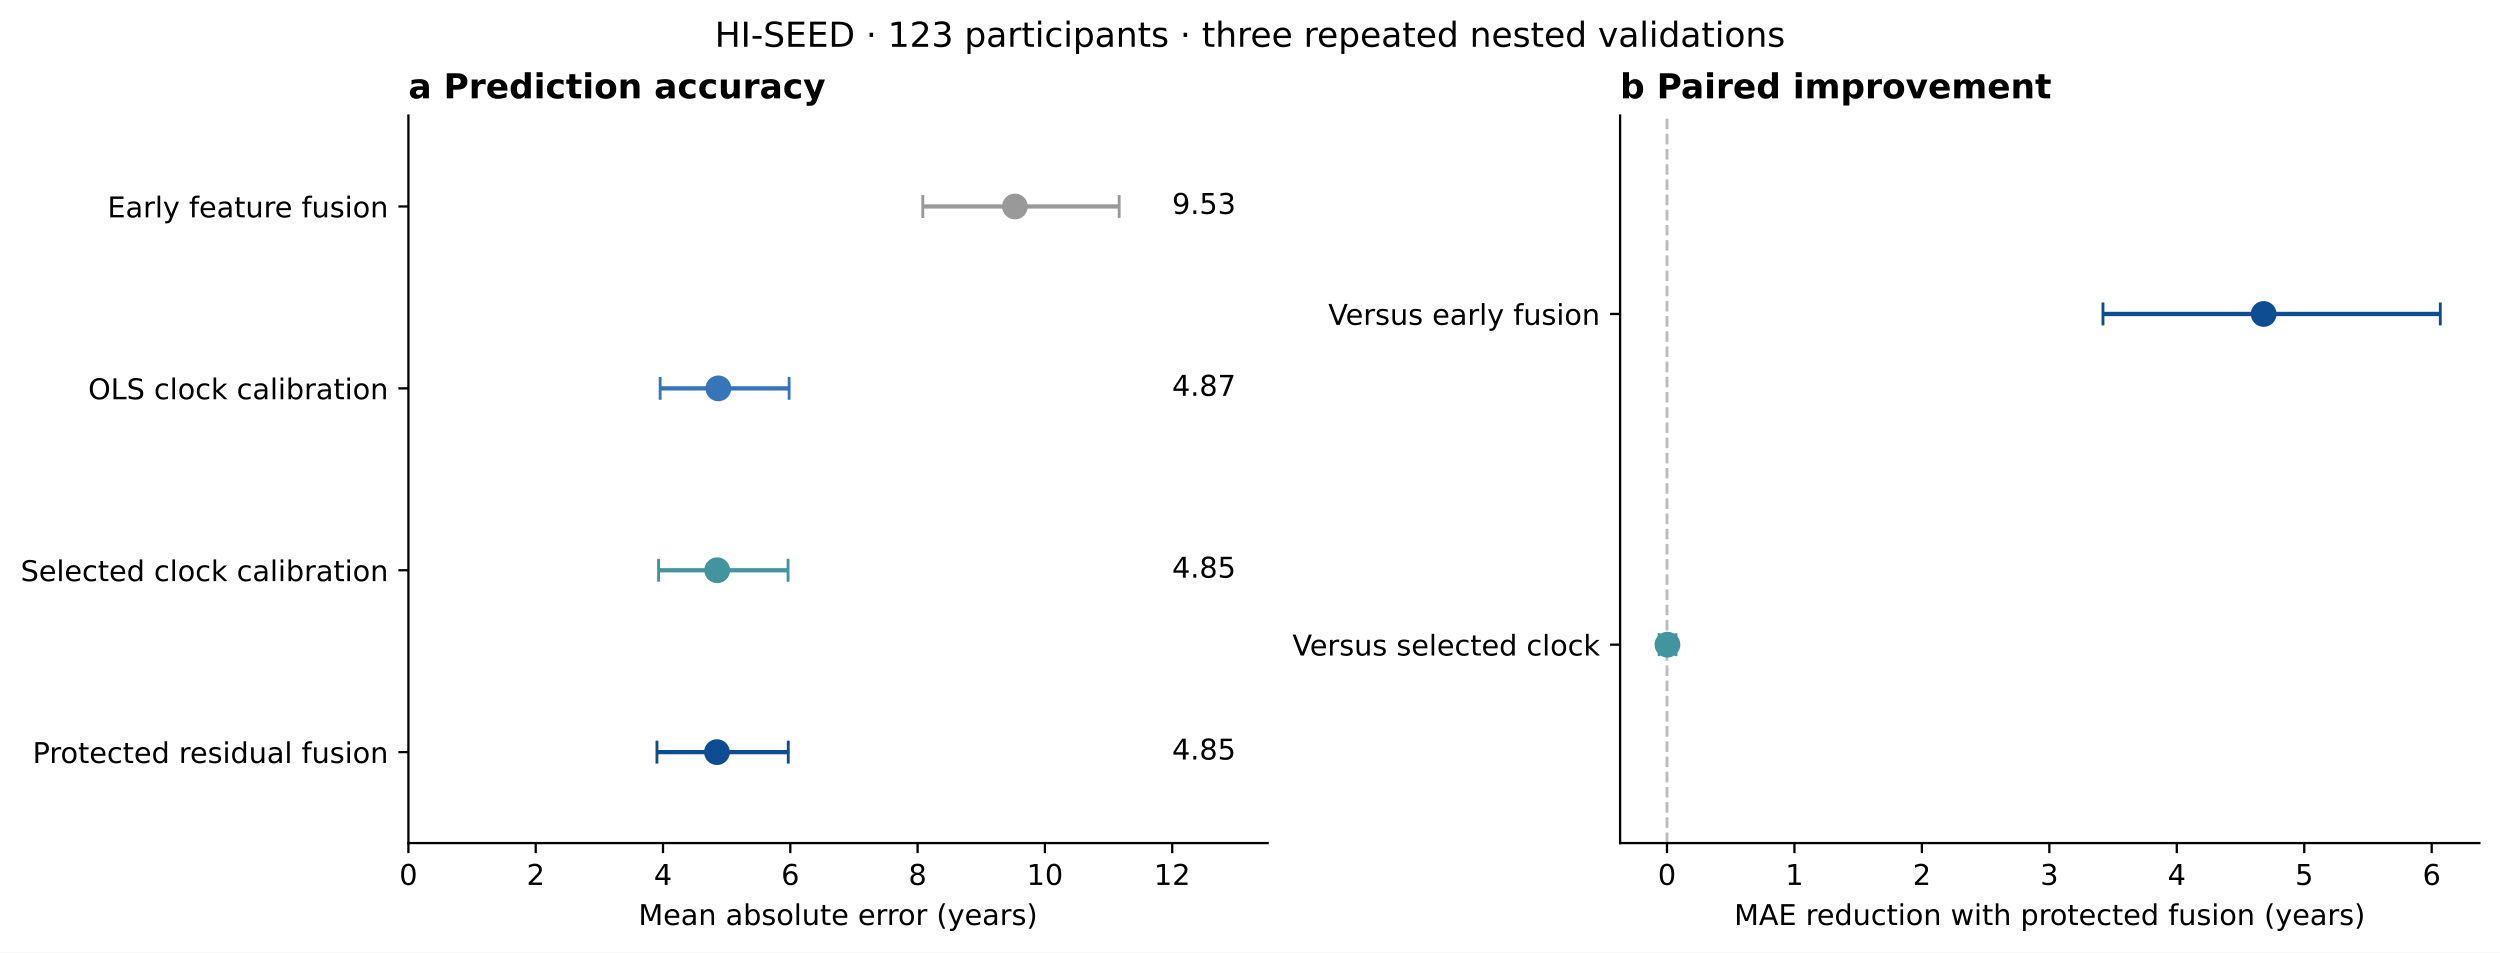
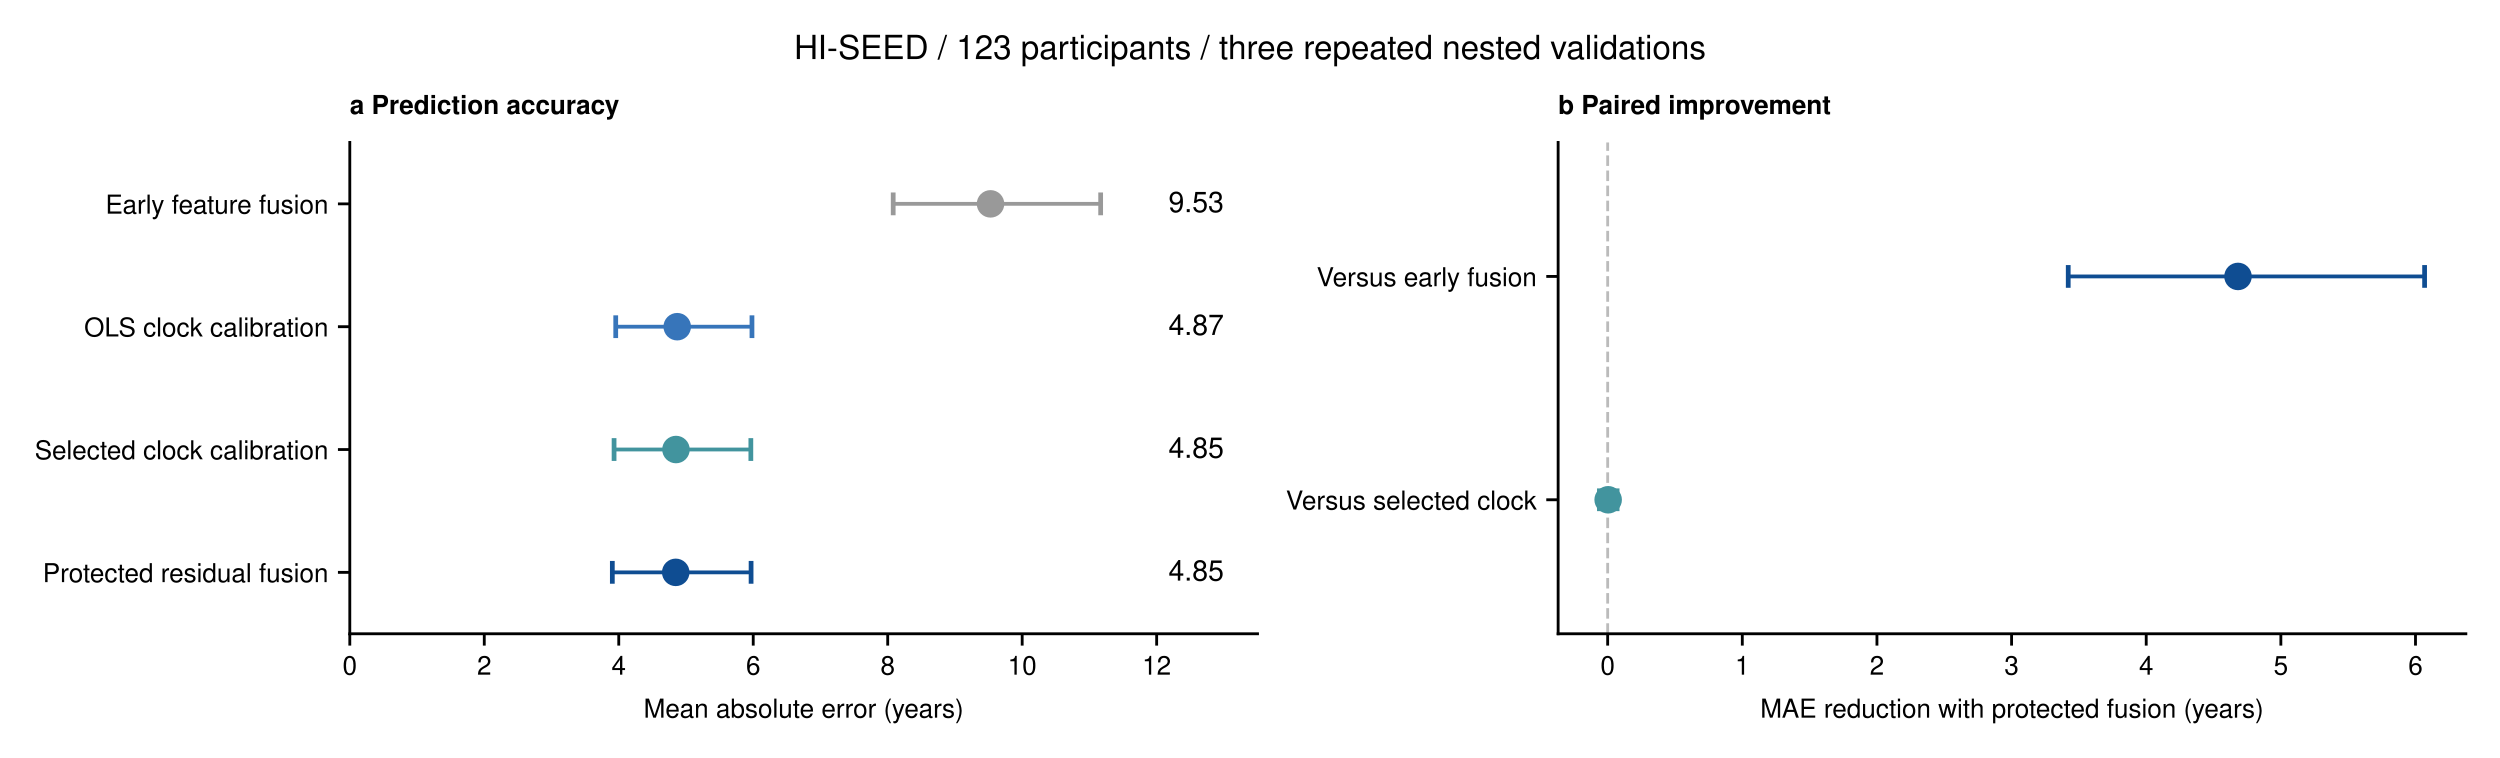
- <svg xmlns="http://www.w3.org/2000/svg" xmlns:xlink="http://www.w3.org/1999/xlink" width="872.4pt" height="332.4pt" viewBox="0 0 872.4 332.4" version="1.1">
+ <svg xmlns="http://www.w3.org/2000/svg" xmlns:xlink="http://www.w3.org/1999/xlink" width="527.14pt" height="159.699pt" viewBox="0 0 527.14 159.699" version="1.1">
  <defs>
    <style type="text/css">*{stroke-linejoin: round; stroke-linecap: butt}</style>
  </defs>
  <g id="figure_1">
    <g id="patch_1">
-       <path d="M 0 332.4  L 872.4 332.4  L 872.4 0  L 0 0  z " style="fill: #ffffff" />
+       <path d="M 0 159.699  L 527.14 159.699  L 527.14 0  L 0 0  z " style="fill: #ffffff; stroke: #ffffff; stroke-width: 0.35; stroke-linejoin: miter" />
    </g>
    <g id="axes_1">
      <g id="patch_2">
-         <path d="M 142.519 294.199  L 442.37 294.199  L 442.37 40.32  L 142.519 40.32  z " style="fill: #ffffff" />
+         <path d="M 73.757 133.635  L 265.155 133.635  L 265.155 30.035  L 73.757 30.035  z " style="fill: #ffffff" />
      </g>
      <g id="matplotlib.axis_1">
        <g id="xtick_1">
          <g id="line2d_1">
            <defs>
-               <path id="m201a383dfc" d="M 0 0  L 0 3.5  " style="stroke: #000000; stroke-width: 0.8" />
+               <path id="m4d671c7e8f" d="M 0 0  L 0 2.5  " style="stroke: #000000; stroke-width: 0.6" />
            </defs>
            <g>
-               <use xlink:href="#m201a383dfc" x="142.519" y="294.199" style="stroke: #000000; stroke-width: 0.8" />
+               <use xlink:href="#m4d671c7e8f" x="73.757" y="133.635" style="stroke: #000000; stroke-width: 0.6" />
            </g>
          </g>
          <g id="text_1">
-             <text style="font-size: 10px; font-family: 'DejaVu Sans'; text-anchor: middle" x="142.519" y="308.796" transform="rotate(-0 142.5188 308.7964)">0</text>
+             <text style="font-size: 5.5px; font-family: 'Helvetica'; text-anchor: middle" x="73.757" y="142.26" transform="rotate(-0 73.75719 142.2601)">0</text>
          </g>
        </g>
        <g id="xtick_2">
          <g id="line2d_2">
            <g>
-               <use xlink:href="#m201a383dfc" x="186.941" y="294.199" style="stroke: #000000; stroke-width: 0.8" />
+               <use xlink:href="#m4d671c7e8f" x="102.112" y="133.635" style="stroke: #000000; stroke-width: 0.6" />
            </g>
          </g>
          <g id="text_2">
-             <text style="font-size: 10px; font-family: 'DejaVu Sans'; text-anchor: middle" x="186.941" y="308.796" transform="rotate(-0 186.9411 308.7964)">2</text>
+             <text style="font-size: 5.5px; font-family: 'Helvetica'; text-anchor: middle" x="102.112" y="142.26" transform="rotate(-0 102.1124 142.2601)">2</text>
          </g>
        </g>
        <g id="xtick_3">
          <g id="line2d_3">
            <g>
-               <use xlink:href="#m201a383dfc" x="231.363" y="294.199" style="stroke: #000000; stroke-width: 0.8" />
+               <use xlink:href="#m4d671c7e8f" x="130.468" y="133.635" style="stroke: #000000; stroke-width: 0.6" />
            </g>
          </g>
          <g id="text_3">
-             <text style="font-size: 10px; font-family: 'DejaVu Sans'; text-anchor: middle" x="231.363" y="308.796" transform="rotate(-0 231.3634 308.7964)">4</text>
+             <text style="font-size: 5.5px; font-family: 'Helvetica'; text-anchor: middle" x="130.468" y="142.26" transform="rotate(-0 130.4676 142.2601)">4</text>
          </g>
        </g>
        <g id="xtick_4">
          <g id="line2d_4">
            <g>
-               <use xlink:href="#m201a383dfc" x="275.786" y="294.199" style="stroke: #000000; stroke-width: 0.8" />
+               <use xlink:href="#m4d671c7e8f" x="158.823" y="133.635" style="stroke: #000000; stroke-width: 0.6" />
            </g>
          </g>
          <g id="text_4">
-             <text style="font-size: 10px; font-family: 'DejaVu Sans'; text-anchor: middle" x="275.786" y="308.796" transform="rotate(-0 275.7858 308.7964)">6</text>
+             <text style="font-size: 5.5px; font-family: 'Helvetica'; text-anchor: middle" x="158.823" y="142.26" transform="rotate(-0 158.8228 142.2601)">6</text>
          </g>
        </g>
        <g id="xtick_5">
          <g id="line2d_5">
            <g>
-               <use xlink:href="#m201a383dfc" x="320.208" y="294.199" style="stroke: #000000; stroke-width: 0.8" />
+               <use xlink:href="#m4d671c7e8f" x="187.178" y="133.635" style="stroke: #000000; stroke-width: 0.6" />
            </g>
          </g>
          <g id="text_5">
-             <text style="font-size: 10px; font-family: 'DejaVu Sans'; text-anchor: middle" x="320.208" y="308.796" transform="rotate(-0 320.2081 308.7964)">8</text>
+             <text style="font-size: 5.5px; font-family: 'Helvetica'; text-anchor: middle" x="187.178" y="142.26" transform="rotate(-0 187.178 142.2601)">8</text>
          </g>
        </g>
        <g id="xtick_6">
          <g id="line2d_6">
            <g>
-               <use xlink:href="#m201a383dfc" x="364.63" y="294.199" style="stroke: #000000; stroke-width: 0.8" />
+               <use xlink:href="#m4d671c7e8f" x="215.533" y="133.635" style="stroke: #000000; stroke-width: 0.6" />
            </g>
          </g>
          <g id="text_6">
-             <text style="font-size: 10px; font-family: 'DejaVu Sans'; text-anchor: middle" x="364.63" y="308.796" transform="rotate(-0 364.6305 308.7964)">10</text>
+             <text style="font-size: 5.5px; font-family: 'Helvetica'; text-anchor: middle" x="215.533" y="142.26" transform="rotate(-0 215.5332 142.2601)">10</text>
          </g>
        </g>
        <g id="xtick_7">
          <g id="line2d_7">
            <g>
-               <use xlink:href="#m201a383dfc" x="409.053" y="294.199" style="stroke: #000000; stroke-width: 0.8" />
+               <use xlink:href="#m4d671c7e8f" x="243.888" y="133.635" style="stroke: #000000; stroke-width: 0.6" />
            </g>
          </g>
          <g id="text_7">
-             <text style="font-size: 10px; font-family: 'DejaVu Sans'; text-anchor: middle" x="409.053" y="308.796" transform="rotate(-0 409.0528 308.7964)">12</text>
+             <text style="font-size: 5.5px; font-family: 'Helvetica'; text-anchor: middle" x="243.888" y="142.26" transform="rotate(-0 243.8884 142.2601)">12</text>
          </g>
        </g>
        <g id="text_8">
-           <text style="font-size: 10px; font-family: 'DejaVu Sans'; text-anchor: middle" x="292.444" y="322.797" transform="rotate(-0 292.4442 322.7972)">Mean absolute error (years)</text>
+           <text style="font-size: 5.5px; font-family: 'Helvetica'; text-anchor: middle" x="169.456" y="151.32" transform="rotate(-0 169.456 151.3197)">Mean absolute error (years)</text>
        </g>
      </g>
      <g id="matplotlib.axis_2">
        <g id="ytick_1">
          <g id="line2d_8">
            <defs>
-               <path id="m3edc03105f" d="M 0 0  L -3.5 0  " style="stroke: #000000; stroke-width: 0.8" />
+               <path id="m6b822f44e5" d="M 0 0  L -2.5 0  " style="stroke: #000000; stroke-width: 0.6" />
            </defs>
            <g>
-               <use xlink:href="#m3edc03105f" x="142.519" y="72.054" style="stroke: #000000; stroke-width: 0.8" />
+               <use xlink:href="#m6b822f44e5" x="73.757" y="42.985" style="stroke: #000000; stroke-width: 0.6" />
            </g>
          </g>
          <g id="text_9">
-             <text style="font-size: 10px; font-family: 'DejaVu Sans'; text-anchor: end" x="135.519" y="75.854" transform="rotate(-0 135.5188 75.85366)">Early feature fusion</text>
+             <text style="font-size: 5.5px; font-family: 'Helvetica'; text-anchor: end" x="69.257" y="45.047" transform="rotate(-0 69.25719 45.04711)">Early feature fusion</text>
          </g>
        </g>
        <g id="ytick_2">
          <g id="line2d_9">
            <g>
-               <use xlink:href="#m3edc03105f" x="142.519" y="135.524" style="stroke: #000000; stroke-width: 0.8" />
+               <use xlink:href="#m6b822f44e5" x="73.757" y="68.885" style="stroke: #000000; stroke-width: 0.6" />
            </g>
          </g>
          <g id="text_10">
-             <text style="font-size: 10px; font-family: 'DejaVu Sans'; text-anchor: end" x="135.519" y="139.323" transform="rotate(-0 135.5188 139.3235)">OLS clock calibration</text>
+             <text style="font-size: 5.5px; font-family: 'Helvetica'; text-anchor: end" x="69.257" y="70.947" transform="rotate(-0 69.25719 70.94725)">OLS clock calibration</text>
          </g>
        </g>
        <g id="ytick_3">
          <g id="line2d_10">
            <g>
-               <use xlink:href="#m3edc03105f" x="142.519" y="198.994" style="stroke: #000000; stroke-width: 0.8" />
+               <use xlink:href="#m6b822f44e5" x="73.757" y="94.785" style="stroke: #000000; stroke-width: 0.6" />
            </g>
          </g>
          <g id="text_11">
-             <text style="font-size: 10px; font-family: 'DejaVu Sans'; text-anchor: end" x="135.519" y="202.793" transform="rotate(-0 135.5188 202.7933)">Selected clock calibration</text>
+             <text style="font-size: 5.5px; font-family: 'Helvetica'; text-anchor: end" x="69.257" y="96.847" transform="rotate(-0 69.25719 96.84739)">Selected clock calibration</text>
          </g>
        </g>
        <g id="ytick_4">
          <g id="line2d_11">
            <g>
-               <use xlink:href="#m3edc03105f" x="142.519" y="262.464" style="stroke: #000000; stroke-width: 0.8" />
+               <use xlink:href="#m6b822f44e5" x="73.757" y="120.685" style="stroke: #000000; stroke-width: 0.6" />
            </g>
          </g>
          <g id="text_12">
-             <text style="font-size: 10px; font-family: 'DejaVu Sans'; text-anchor: end" x="135.519" y="266.263" transform="rotate(-0 135.5188 266.2631)">Protected residual fusion</text>
+             <text style="font-size: 5.5px; font-family: 'Helvetica'; text-anchor: end" x="69.257" y="122.748" transform="rotate(-0 69.25719 122.7475)">Protected residual fusion</text>
          </g>
        </g>
      </g>
      <g id="LineCollection_1">
-         <path d="M 322.022 72.054  L 390.551 72.054  " clip-path="url(#pdf445a672e)" style="fill: none; stroke: #999999; stroke-width: 1.5" />
+         <path d="M 188.336 42.985  L 232.079 42.985  " clip-path="url(#p0b048e8851)" style="fill: none; stroke: #999999; stroke-width: 0.8" />
      </g>
      <g id="line2d_12">
        <defs>
-           <path id="m2eddc396f1" d="M 0 4  L 0 -4  " style="stroke: #999999" />
-         </defs>
-         <g clip-path="url(#pdf445a672e)">
-           <use xlink:href="#m2eddc396f1" x="322.022" y="72.054" style="fill: #999999; stroke: #999999" />
+           <path id="m7dad4151fa" d="M 0 2.402  L 0 -2.402  " style="stroke: #999999" />
+         </defs>
+         <g clip-path="url(#p0b048e8851)">
+           <use xlink:href="#m7dad4151fa" x="188.336" y="42.985" style="fill: #999999; stroke: #999999" />
        </g>
      </g>
      <g id="line2d_13">
-         <g clip-path="url(#pdf445a672e)">
-           <use xlink:href="#m2eddc396f1" x="390.551" y="72.054" style="fill: #999999; stroke: #999999" />
+         <g clip-path="url(#p0b048e8851)">
+           <use xlink:href="#m7dad4151fa" x="232.079" y="42.985" style="fill: #999999; stroke: #999999" />
        </g>
      </g>
      <g id="LineCollection_2">
-         <path d="M 230.365 135.524  L 275.369 135.524  " clip-path="url(#pdf445a672e)" style="fill: none; stroke: #3775ba; stroke-width: 1.5" />
+         <path d="M 129.83 68.885  L 158.557 68.885  " clip-path="url(#p0b048e8851)" style="fill: none; stroke: #3775ba; stroke-width: 0.8" />
      </g>
      <g id="line2d_14">
        <defs>
-           <path id="m5cc542c931" d="M 0 4  L 0 -4  " style="stroke: #3775ba" />
-         </defs>
-         <g clip-path="url(#pdf445a672e)">
-           <use xlink:href="#m5cc542c931" x="230.365" y="135.524" style="fill: #3775ba; stroke: #3775ba" />
+           <path id="m6af63e01e4" d="M 0 2.402  L 0 -2.402  " style="stroke: #3775ba" />
+         </defs>
+         <g clip-path="url(#p0b048e8851)">
+           <use xlink:href="#m6af63e01e4" x="129.83" y="68.885" style="fill: #3775ba; stroke: #3775ba" />
        </g>
      </g>
      <g id="line2d_15">
-         <g clip-path="url(#pdf445a672e)">
-           <use xlink:href="#m5cc542c931" x="275.369" y="135.524" style="fill: #3775ba; stroke: #3775ba" />
+         <g clip-path="url(#p0b048e8851)">
+           <use xlink:href="#m6af63e01e4" x="158.557" y="68.885" style="fill: #3775ba; stroke: #3775ba" />
        </g>
      </g>
      <g id="LineCollection_3">
-         <path d="M 229.816 198.994  L 274.999 198.994  " clip-path="url(#pdf445a672e)" style="fill: none; stroke: #42949e; stroke-width: 1.5" />
+         <path d="M 129.48 94.785  L 158.32 94.785  " clip-path="url(#p0b048e8851)" style="fill: none; stroke: #42949e; stroke-width: 0.8" />
      </g>
      <g id="line2d_16">
        <defs>
-           <path id="m92fc627b22" d="M 0 4  L 0 -4  " style="stroke: #42949e" />
-         </defs>
-         <g clip-path="url(#pdf445a672e)">
-           <use xlink:href="#m92fc627b22" x="229.816" y="198.994" style="fill: #42949e; stroke: #42949e" />
+           <path id="m898da87ef6" d="M 0 2.402  L 0 -2.402  " style="stroke: #42949e" />
+         </defs>
+         <g clip-path="url(#p0b048e8851)">
+           <use xlink:href="#m898da87ef6" x="129.48" y="94.785" style="fill: #42949e; stroke: #42949e" />
        </g>
      </g>
      <g id="line2d_17">
-         <g clip-path="url(#pdf445a672e)">
-           <use xlink:href="#m92fc627b22" x="274.999" y="198.994" style="fill: #42949e; stroke: #42949e" />
+         <g clip-path="url(#p0b048e8851)">
+           <use xlink:href="#m898da87ef6" x="158.32" y="94.785" style="fill: #42949e; stroke: #42949e" />
        </g>
      </g>
      <g id="LineCollection_4">
-         <path d="M 229.243 262.464  L 275.076 262.464  " clip-path="url(#pdf445a672e)" style="fill: none; stroke: #0f4d92; stroke-width: 1.5" />
+         <path d="M 129.114 120.685  L 158.37 120.685  " clip-path="url(#p0b048e8851)" style="fill: none; stroke: #0f4d92; stroke-width: 0.8" />
      </g>
      <g id="line2d_18">
        <defs>
-           <path id="md9ee0b9375" d="M 0 4  L 0 -4  " style="stroke: #0f4d92" />
-         </defs>
-         <g clip-path="url(#pdf445a672e)">
-           <use xlink:href="#md9ee0b9375" x="229.243" y="262.464" style="fill: #0f4d92; stroke: #0f4d92" />
+           <path id="mfb9fcc4a09" d="M 0 2.402  L 0 -2.402  " style="stroke: #0f4d92" />
+         </defs>
+         <g clip-path="url(#p0b048e8851)">
+           <use xlink:href="#mfb9fcc4a09" x="129.114" y="120.685" style="fill: #0f4d92; stroke: #0f4d92" />
        </g>
      </g>
      <g id="line2d_19">
-         <g clip-path="url(#pdf445a672e)">
-           <use xlink:href="#md9ee0b9375" x="275.076" y="262.464" style="fill: #0f4d92; stroke: #0f4d92" />
+         <g clip-path="url(#p0b048e8851)">
+           <use xlink:href="#mfb9fcc4a09" x="158.37" y="120.685" style="fill: #0f4d92; stroke: #0f4d92" />
        </g>
      </g>
      <g id="line2d_20">
        <defs>
-           <path id="mf22016a565" d="M 0 4  C 1.061 4 2.078 3.579 2.828 2.828  C 3.579 2.078 4 1.061 4 0  C 4 -1.061 3.579 -2.078 2.828 -2.828  C 2.078 -3.579 1.061 -4 0 -4  C -1.061 -4 -2.078 -3.579 -2.828 -2.828  C -3.579 -2.078 -4 -1.061 -4 0  C -4 1.061 -3.579 2.078 -2.828 2.828  C -2.078 3.579 -1.061 4 0 4  z " style="stroke: #999999" />
-         </defs>
-         <g clip-path="url(#pdf445a672e)">
-           <use xlink:href="#mf22016a565" x="354.174" y="72.054" style="fill: #999999; stroke: #999999" />
+           <path id="mfd7b5ed009" d="M 0 2.402  C 0.637 2.402 1.248 2.149 1.698 1.698  C 2.149 1.248 2.402 0.637 2.402 0  C 2.402 -0.637 2.149 -1.248 1.698 -1.698  C 1.248 -2.149 0.637 -2.402 0 -2.402  C -0.637 -2.402 -1.248 -2.149 -1.698 -1.698  C -2.149 -1.248 -2.402 -0.637 -2.402 0  C -2.402 0.637 -2.149 1.248 -1.698 1.698  C -1.248 2.149 -0.637 2.402 0 2.402  z " style="stroke: #999999" />
+         </defs>
+         <g clip-path="url(#p0b048e8851)">
+           <use xlink:href="#mfd7b5ed009" x="208.859" y="42.985" style="fill: #999999; stroke: #999999" />
        </g>
      </g>
      <g id="line2d_21">
        <defs>
-           <path id="m2fa9da4139" d="M 0 4  C 1.061 4 2.078 3.579 2.828 2.828  C 3.579 2.078 4 1.061 4 0  C 4 -1.061 3.579 -2.078 2.828 -2.828  C 2.078 -3.579 1.061 -4 0 -4  C -1.061 -4 -2.078 -3.579 -2.828 -2.828  C -3.579 -2.078 -4 -1.061 -4 0  C -4 1.061 -3.579 2.078 -2.828 2.828  C -2.078 3.579 -1.061 4 0 4  z " style="stroke: #3775ba" />
-         </defs>
-         <g clip-path="url(#pdf445a672e)">
-           <use xlink:href="#m2fa9da4139" x="250.678" y="135.524" style="fill: #3775ba; stroke: #3775ba" />
+           <path id="mc612a18817" d="M 0 2.402  C 0.637 2.402 1.248 2.149 1.698 1.698  C 2.149 1.248 2.402 0.637 2.402 0  C 2.402 -0.637 2.149 -1.248 1.698 -1.698  C 1.248 -2.149 0.637 -2.402 0 -2.402  C -0.637 -2.402 -1.248 -2.149 -1.698 -1.698  C -2.149 -1.248 -2.402 -0.637 -2.402 0  C -2.402 0.637 -2.149 1.248 -1.698 1.698  C -1.248 2.149 -0.637 2.402 0 2.402  z " style="stroke: #3775ba" />
+         </defs>
+         <g clip-path="url(#p0b048e8851)">
+           <use xlink:href="#mc612a18817" x="142.796" y="68.885" style="fill: #3775ba; stroke: #3775ba" />
        </g>
      </g>
      <g id="line2d_22">
        <defs>
-           <path id="m7683d4beba" d="M 0 4  C 1.061 4 2.078 3.579 2.828 2.828  C 3.579 2.078 4 1.061 4 0  C 4 -1.061 3.579 -2.078 2.828 -2.828  C 2.078 -3.579 1.061 -4 0 -4  C -1.061 -4 -2.078 -3.579 -2.828 -2.828  C -3.579 -2.078 -4 -1.061 -4 0  C -4 1.061 -3.579 2.078 -2.828 2.828  C -2.078 3.579 -1.061 4 0 4  z " style="stroke: #42949e" />
-         </defs>
-         <g clip-path="url(#pdf445a672e)">
-           <use xlink:href="#m7683d4beba" x="250.268" y="198.994" style="fill: #42949e; stroke: #42949e" />
+           <path id="m1b5dab925c" d="M 0 2.402  C 0.637 2.402 1.248 2.149 1.698 1.698  C 2.149 1.248 2.402 0.637 2.402 0  C 2.402 -0.637 2.149 -1.248 1.698 -1.698  C 1.248 -2.149 0.637 -2.402 0 -2.402  C -0.637 -2.402 -1.248 -2.149 -1.698 -1.698  C -2.149 -1.248 -2.402 -0.637 -2.402 0  C -2.402 0.637 -2.149 1.248 -1.698 1.698  C -1.248 2.149 -0.637 2.402 0 2.402  z " style="stroke: #42949e" />
+         </defs>
+         <g clip-path="url(#p0b048e8851)">
+           <use xlink:href="#m1b5dab925c" x="142.534" y="94.785" style="fill: #42949e; stroke: #42949e" />
        </g>
      </g>
      <g id="line2d_23">
        <defs>
-           <path id="ma11f805a1c" d="M 0 4  C 1.061 4 2.078 3.579 2.828 2.828  C 3.579 2.078 4 1.061 4 0  C 4 -1.061 3.579 -2.078 2.828 -2.828  C 2.078 -3.579 1.061 -4 0 -4  C -1.061 -4 -2.078 -3.579 -2.828 -2.828  C -3.579 -2.078 -4 -1.061 -4 0  C -4 1.061 -3.579 2.078 -2.828 2.828  C -2.078 3.579 -1.061 4 0 4  z " style="stroke: #0f4d92" />
-         </defs>
-         <g clip-path="url(#pdf445a672e)">
-           <use xlink:href="#ma11f805a1c" x="250.187" y="262.464" style="fill: #0f4d92; stroke: #0f4d92" />
+           <path id="m82078b63e0" d="M 0 2.402  C 0.637 2.402 1.248 2.149 1.698 1.698  C 2.149 1.248 2.402 0.637 2.402 0  C 2.402 -0.637 2.149 -1.248 1.698 -1.698  C 1.248 -2.149 0.637 -2.402 0 -2.402  C -0.637 -2.402 -1.248 -2.149 -1.698 -1.698  C -2.149 -1.248 -2.402 -0.637 -2.402 0  C -2.402 0.637 -2.149 1.248 -1.698 1.698  C -1.248 2.149 -0.637 2.402 0 2.402  z " style="stroke: #0f4d92" />
+         </defs>
+         <g clip-path="url(#p0b048e8851)">
+           <use xlink:href="#m82078b63e0" x="142.483" y="120.685" style="fill: #0f4d92; stroke: #0f4d92" />
        </g>
      </g>
      <g id="patch_3">
-         <path d="M 142.519 294.199  L 142.519 40.32  " style="fill: none; stroke: #000000; stroke-width: 0.8; stroke-linejoin: miter; stroke-linecap: square" />
+         <path d="M 73.757 133.635  L 73.757 30.035  " style="fill: none; stroke: #000000; stroke-width: 0.6; stroke-linejoin: miter; stroke-linecap: square" />
      </g>
      <g id="patch_4">
-         <path d="M 142.519 294.199  L 442.37 294.199  " style="fill: none; stroke: #000000; stroke-width: 0.8; stroke-linejoin: miter; stroke-linecap: square" />
+         <path d="M 73.757 133.635  L 265.155 133.635  " style="fill: none; stroke: #000000; stroke-width: 0.6; stroke-linejoin: miter; stroke-linecap: square" />
      </g>
      <g id="text_13">
-         <text style="font-size: 10px; font-family: 'DejaVu Sans'; text-anchor: end" x="431.264" y="74.652" transform="rotate(-0 431.264 74.6521)">9.53</text>
+         <text style="font-size: 6.004px; font-family: 'Helvetica'; text-anchor: end" x="258.066" y="44.726" transform="rotate(-0 258.066 44.72599)">9.53</text>
      </g>
      <g id="text_14">
-         <text style="font-size: 10px; font-family: 'DejaVu Sans'; text-anchor: end" x="431.264" y="138.122" transform="rotate(-0 431.264 138.1219)">4.87</text>
+         <text style="font-size: 6.004px; font-family: 'Helvetica'; text-anchor: end" x="258.066" y="70.626" transform="rotate(-0 258.066 70.62613)">4.87</text>
      </g>
      <g id="text_15">
-         <text style="font-size: 10px; font-family: 'DejaVu Sans'; text-anchor: end" x="431.264" y="201.592" transform="rotate(-0 431.264 201.5917)">4.85</text>
+         <text style="font-size: 6.004px; font-family: 'Helvetica'; text-anchor: end" x="258.066" y="96.526" transform="rotate(-0 258.066 96.52627)">4.85</text>
      </g>
      <g id="text_16">
-         <text style="font-size: 10px; font-family: 'DejaVu Sans'; text-anchor: end" x="431.264" y="265.061" transform="rotate(-0 431.264 265.0615)">4.85</text>
+         <text style="font-size: 6.004px; font-family: 'Helvetica'; text-anchor: end" x="258.066" y="122.426" transform="rotate(-0 258.066 122.4264)">4.85</text>
      </g>
      <g id="text_17">
-         <text style="font-weight: 700; font-size: 12px; font-family: 'DejaVu Sans'; text-anchor: start" x="142.519" y="34.32" transform="rotate(-0 142.5188 34.31954)">a  Prediction accuracy</text>
+         <text style="font-weight: 700; font-size: 5.5px; font-family: 'Helvetica'; text-anchor: start" x="73.757" y="24.035" transform="rotate(-0 73.75719 24.03454)">a  Prediction accuracy</text>
      </g>
    </g>
    <g id="axes_2">
      <g id="patch_5">
-         <path d="M 565.349 294.199  L 865.2 294.199  L 865.2 40.32  L 565.349 40.32  z " style="fill: #ffffff" />
+         <path d="M 328.542 133.635  L 519.94 133.635  L 519.94 30.035  L 328.542 30.035  z " style="fill: #ffffff" />
      </g>
      <g id="matplotlib.axis_3">
        <g id="xtick_8">
          <g id="line2d_24">
            <g>
-               <use xlink:href="#m201a383dfc" x="581.711" y="294.199" style="stroke: #000000; stroke-width: 0.8" />
+               <use xlink:href="#m4d671c7e8f" x="338.986" y="133.635" style="stroke: #000000; stroke-width: 0.6" />
            </g>
          </g>
          <g id="text_18">
-             <text style="font-size: 10px; font-family: 'DejaVu Sans'; text-anchor: middle" x="581.711" y="308.796" transform="rotate(-0 581.7109 308.7964)">0</text>
+             <text style="font-size: 5.5px; font-family: 'Helvetica'; text-anchor: middle" x="338.986" y="142.26" transform="rotate(-0 338.9862 142.2601)">0</text>
          </g>
        </g>
        <g id="xtick_9">
          <g id="line2d_25">
            <g>
-               <use xlink:href="#m201a383dfc" x="626.187" y="294.199" style="stroke: #000000; stroke-width: 0.8" />
+               <use xlink:href="#m4d671c7e8f" x="367.375" y="133.635" style="stroke: #000000; stroke-width: 0.6" />
            </g>
          </g>
          <g id="text_19">
-             <text style="font-size: 10px; font-family: 'DejaVu Sans'; text-anchor: middle" x="626.187" y="308.796" transform="rotate(-0 626.1866 308.7964)">1</text>
+             <text style="font-size: 5.5px; font-family: 'Helvetica'; text-anchor: middle" x="367.375" y="142.26" transform="rotate(-0 367.3755 142.2601)">1</text>
          </g>
        </g>
        <g id="xtick_10">
          <g id="line2d_26">
            <g>
-               <use xlink:href="#m201a383dfc" x="670.662" y="294.199" style="stroke: #000000; stroke-width: 0.8" />
+               <use xlink:href="#m4d671c7e8f" x="395.765" y="133.635" style="stroke: #000000; stroke-width: 0.6" />
            </g>
          </g>
          <g id="text_20">
-             <text style="font-size: 10px; font-family: 'DejaVu Sans'; text-anchor: middle" x="670.662" y="308.796" transform="rotate(-0 670.6623 308.7964)">2</text>
+             <text style="font-size: 5.5px; font-family: 'Helvetica'; text-anchor: middle" x="395.765" y="142.26" transform="rotate(-0 395.7647 142.2601)">2</text>
          </g>
        </g>
        <g id="xtick_11">
          <g id="line2d_27">
            <g>
-               <use xlink:href="#m201a383dfc" x="715.138" y="294.199" style="stroke: #000000; stroke-width: 0.8" />
+               <use xlink:href="#m4d671c7e8f" x="424.154" y="133.635" style="stroke: #000000; stroke-width: 0.6" />
            </g>
          </g>
          <g id="text_21">
-             <text style="font-size: 10px; font-family: 'DejaVu Sans'; text-anchor: middle" x="715.138" y="308.796" transform="rotate(-0 715.138 308.7964)">3</text>
+             <text style="font-size: 5.5px; font-family: 'Helvetica'; text-anchor: middle" x="424.154" y="142.26" transform="rotate(-0 424.154 142.2601)">3</text>
          </g>
        </g>
        <g id="xtick_12">
          <g id="line2d_28">
            <g>
-               <use xlink:href="#m201a383dfc" x="759.614" y="294.199" style="stroke: #000000; stroke-width: 0.8" />
+               <use xlink:href="#m4d671c7e8f" x="452.543" y="133.635" style="stroke: #000000; stroke-width: 0.6" />
            </g>
          </g>
          <g id="text_22">
-             <text style="font-size: 10px; font-family: 'DejaVu Sans'; text-anchor: middle" x="759.614" y="308.796" transform="rotate(-0 759.6137 308.7964)">4</text>
+             <text style="font-size: 5.5px; font-family: 'Helvetica'; text-anchor: middle" x="452.543" y="142.26" transform="rotate(-0 452.5432 142.2601)">4</text>
          </g>
        </g>
        <g id="xtick_13">
          <g id="line2d_29">
            <g>
-               <use xlink:href="#m201a383dfc" x="804.089" y="294.199" style="stroke: #000000; stroke-width: 0.8" />
+               <use xlink:href="#m4d671c7e8f" x="480.932" y="133.635" style="stroke: #000000; stroke-width: 0.6" />
            </g>
          </g>
          <g id="text_23">
-             <text style="font-size: 10px; font-family: 'DejaVu Sans'; text-anchor: middle" x="804.089" y="308.796" transform="rotate(-0 804.0894 308.7964)">5</text>
+             <text style="font-size: 5.5px; font-family: 'Helvetica'; text-anchor: middle" x="480.932" y="142.26" transform="rotate(-0 480.9325 142.2601)">5</text>
          </g>
        </g>
        <g id="xtick_14">
          <g id="line2d_30">
            <g>
-               <use xlink:href="#m201a383dfc" x="848.565" y="294.199" style="stroke: #000000; stroke-width: 0.8" />
+               <use xlink:href="#m4d671c7e8f" x="509.322" y="133.635" style="stroke: #000000; stroke-width: 0.6" />
            </g>
          </g>
          <g id="text_24">
-             <text style="font-size: 10px; font-family: 'DejaVu Sans'; text-anchor: middle" x="848.565" y="308.796" transform="rotate(-0 848.5651 308.7964)">6</text>
+             <text style="font-size: 5.5px; font-family: 'Helvetica'; text-anchor: middle" x="509.322" y="142.26" transform="rotate(-0 509.3217 142.2601)">6</text>
          </g>
        </g>
        <g id="text_25">
-           <text style="font-size: 10px; font-family: 'DejaVu Sans'; text-anchor: middle" x="715.274" y="322.797" transform="rotate(-0 715.2741 322.7972)">MAE reduction with protected fusion (years)</text>
+           <text style="font-size: 5.5px; font-family: 'Helvetica'; text-anchor: middle" x="424.241" y="151.32" transform="rotate(-0 424.2409 151.3197)">MAE reduction with protected fusion (years)</text>
        </g>
      </g>
      <g id="matplotlib.axis_4">
        <g id="ytick_5">
          <g id="line2d_31">
            <g>
-               <use xlink:href="#m3edc03105f" x="565.349" y="109.559" style="stroke: #000000; stroke-width: 0.8" />
+               <use xlink:href="#m6b822f44e5" x="328.542" y="58.289" style="stroke: #000000; stroke-width: 0.6" />
            </g>
          </g>
          <g id="text_26">
-             <text style="font-size: 10px; font-family: 'DejaVu Sans'; text-anchor: end" x="558.349" y="113.359" transform="rotate(-0 558.3487 113.3585)">Versus early fusion</text>
+             <text style="font-size: 5.5px; font-family: 'Helvetica'; text-anchor: end" x="324.042" y="60.352" transform="rotate(-0 324.0421 60.35174)">Versus early fusion</text>
          </g>
        </g>
        <g id="ytick_6">
          <g id="line2d_32">
            <g>
-               <use xlink:href="#m3edc03105f" x="565.349" y="224.959" style="stroke: #000000; stroke-width: 0.8" />
+               <use xlink:href="#m6b822f44e5" x="328.542" y="105.38" style="stroke: #000000; stroke-width: 0.6" />
            </g>
          </g>
          <g id="text_27">
-             <text style="font-size: 10px; font-family: 'DejaVu Sans'; text-anchor: end" x="558.349" y="228.758" transform="rotate(-0 558.3487 228.7582)">Versus selected clock</text>
+             <text style="font-size: 5.5px; font-family: 'Helvetica'; text-anchor: end" x="324.042" y="107.443" transform="rotate(-0 324.0421 107.4429)">Versus selected clock</text>
          </g>
        </g>
      </g>
      <g id="LineCollection_5">
-         <path d="M 733.851 109.559  L 851.57 109.559  " clip-path="url(#p23b597d8bc)" style="fill: none; stroke: #0f4d92; stroke-width: 1.5" />
+         <path d="M 436.099 58.289  L 511.24 58.289  " clip-path="url(#pd176386e33)" style="fill: none; stroke: #0f4d92; stroke-width: 0.8" />
      </g>
      <g id="line2d_33">
-         <g clip-path="url(#p23b597d8bc)">
-           <use xlink:href="#md9ee0b9375" x="733.851" y="109.559" style="fill: #0f4d92; stroke: #0f4d92" />
+         <g clip-path="url(#pd176386e33)">
+           <use xlink:href="#mfb9fcc4a09" x="436.099" y="58.289" style="fill: #0f4d92; stroke: #0f4d92" />
        </g>
      </g>
      <g id="line2d_34">
-         <g clip-path="url(#p23b597d8bc)">
-           <use xlink:href="#md9ee0b9375" x="851.57" y="109.559" style="fill: #0f4d92; stroke: #0f4d92" />
+         <g clip-path="url(#pd176386e33)">
+           <use xlink:href="#mfb9fcc4a09" x="511.24" y="58.289" style="fill: #0f4d92; stroke: #0f4d92" />
        </g>
      </g>
      <g id="LineCollection_6">
-         <path d="M 578.978 224.959  L 584.831 224.959  " clip-path="url(#p23b597d8bc)" style="fill: none; stroke: #42949e; stroke-width: 1.5" />
+         <path d="M 337.242 105.38  L 340.978 105.38  " clip-path="url(#pd176386e33)" style="fill: none; stroke: #42949e; stroke-width: 0.8" />
      </g>
      <g id="line2d_35">
-         <g clip-path="url(#p23b597d8bc)">
-           <use xlink:href="#m92fc627b22" x="578.978" y="224.959" style="fill: #42949e; stroke: #42949e" />
+         <g clip-path="url(#pd176386e33)">
+           <use xlink:href="#m898da87ef6" x="337.242" y="105.38" style="fill: #42949e; stroke: #42949e" />
        </g>
      </g>
      <g id="line2d_36">
-         <g clip-path="url(#p23b597d8bc)">
-           <use xlink:href="#m92fc627b22" x="584.831" y="224.959" style="fill: #42949e; stroke: #42949e" />
+         <g clip-path="url(#pd176386e33)">
+           <use xlink:href="#m898da87ef6" x="340.978" y="105.38" style="fill: #42949e; stroke: #42949e" />
        </g>
      </g>
      <g id="line2d_37">
-         <path d="M 581.711 294.199  L 581.711 40.32  " clip-path="url(#p23b597d8bc)" style="fill: none; stroke-dasharray: 3.7,1.6; stroke-dashoffset: 0; stroke: #bbbbbb" />
+         <path d="M 338.986 133.635  L 338.986 30.035  " clip-path="url(#pd176386e33)" style="fill: none; stroke-dasharray: 2.221,0.961; stroke-dashoffset: 0; stroke: #bbbbbb; stroke-width: 0.6" />
      </g>
      <g id="line2d_38">
-         <g clip-path="url(#p23b597d8bc)">
-           <use xlink:href="#ma11f805a1c" x="789.934" y="109.559" style="fill: #0f4d92; stroke: #0f4d92" />
+         <g clip-path="url(#pd176386e33)">
+           <use xlink:href="#m82078b63e0" x="471.897" y="58.289" style="fill: #0f4d92; stroke: #0f4d92" />
        </g>
      </g>
      <g id="line2d_39">
-         <g clip-path="url(#p23b597d8bc)">
-           <use xlink:href="#m7683d4beba" x="581.872" y="224.959" style="fill: #42949e; stroke: #42949e" />
+         <g clip-path="url(#pd176386e33)">
+           <use xlink:href="#m1b5dab925c" x="339.089" y="105.38" style="fill: #42949e; stroke: #42949e" />
        </g>
      </g>
      <g id="patch_6">
-         <path d="M 565.349 294.199  L 565.349 40.32  " style="fill: none; stroke: #000000; stroke-width: 0.8; stroke-linejoin: miter; stroke-linecap: square" />
+         <path d="M 328.542 133.635  L 328.542 30.035  " style="fill: none; stroke: #000000; stroke-width: 0.6; stroke-linejoin: miter; stroke-linecap: square" />
      </g>
      <g id="patch_7">
-         <path d="M 565.349 294.199  L 865.2 294.199  " style="fill: none; stroke: #000000; stroke-width: 0.8; stroke-linejoin: miter; stroke-linecap: square" />
+         <path d="M 328.542 133.635  L 519.94 133.635  " style="fill: none; stroke: #000000; stroke-width: 0.6; stroke-linejoin: miter; stroke-linecap: square" />
      </g>
      <g id="text_28">
-         <text style="font-weight: 700; font-size: 12px; font-family: 'DejaVu Sans'; text-anchor: start" x="565.349" y="34.32" transform="rotate(-0 565.3487 34.31954)">b  Paired improvement</text>
+         <text style="font-weight: 700; font-size: 5.5px; font-family: 'Helvetica'; text-anchor: start" x="328.542" y="24.035" transform="rotate(-0 328.5421 24.03454)">b  Paired improvement</text>
      </g>
    </g>
    <g id="text_29">
-       <text style="font-size: 12px; font-family: 'DejaVu Sans'; text-anchor: middle" x="436.2" y="16.318" transform="rotate(-0 436.1998 16.31812)">HI-SEED · 123 participants · three repeated nested validations</text>
+       <text style="font-size: 7px; font-family: 'Helvetica'; text-anchor: middle" x="263.57" y="12.45" transform="rotate(-0 263.5698 12.45)">HI-SEED / 123 participants / three repeated nested validations</text>
    </g>
  </g>
  <defs>
-     <clipPath id="pdf445a672e">
-       <rect x="142.519" y="40.32" width="299.851" height="253.879" />
+     <clipPath id="p0b048e8851">
+       <rect x="73.757" y="30.035" width="191.398" height="103.601" />
    </clipPath>
-     <clipPath id="p23b597d8bc">
-       <rect x="565.349" y="40.32" width="299.851" height="253.879" />
+     <clipPath id="pd176386e33">
+       <rect x="328.542" y="30.035" width="191.398" height="103.601" />
    </clipPath>
  </defs>
</svg>
